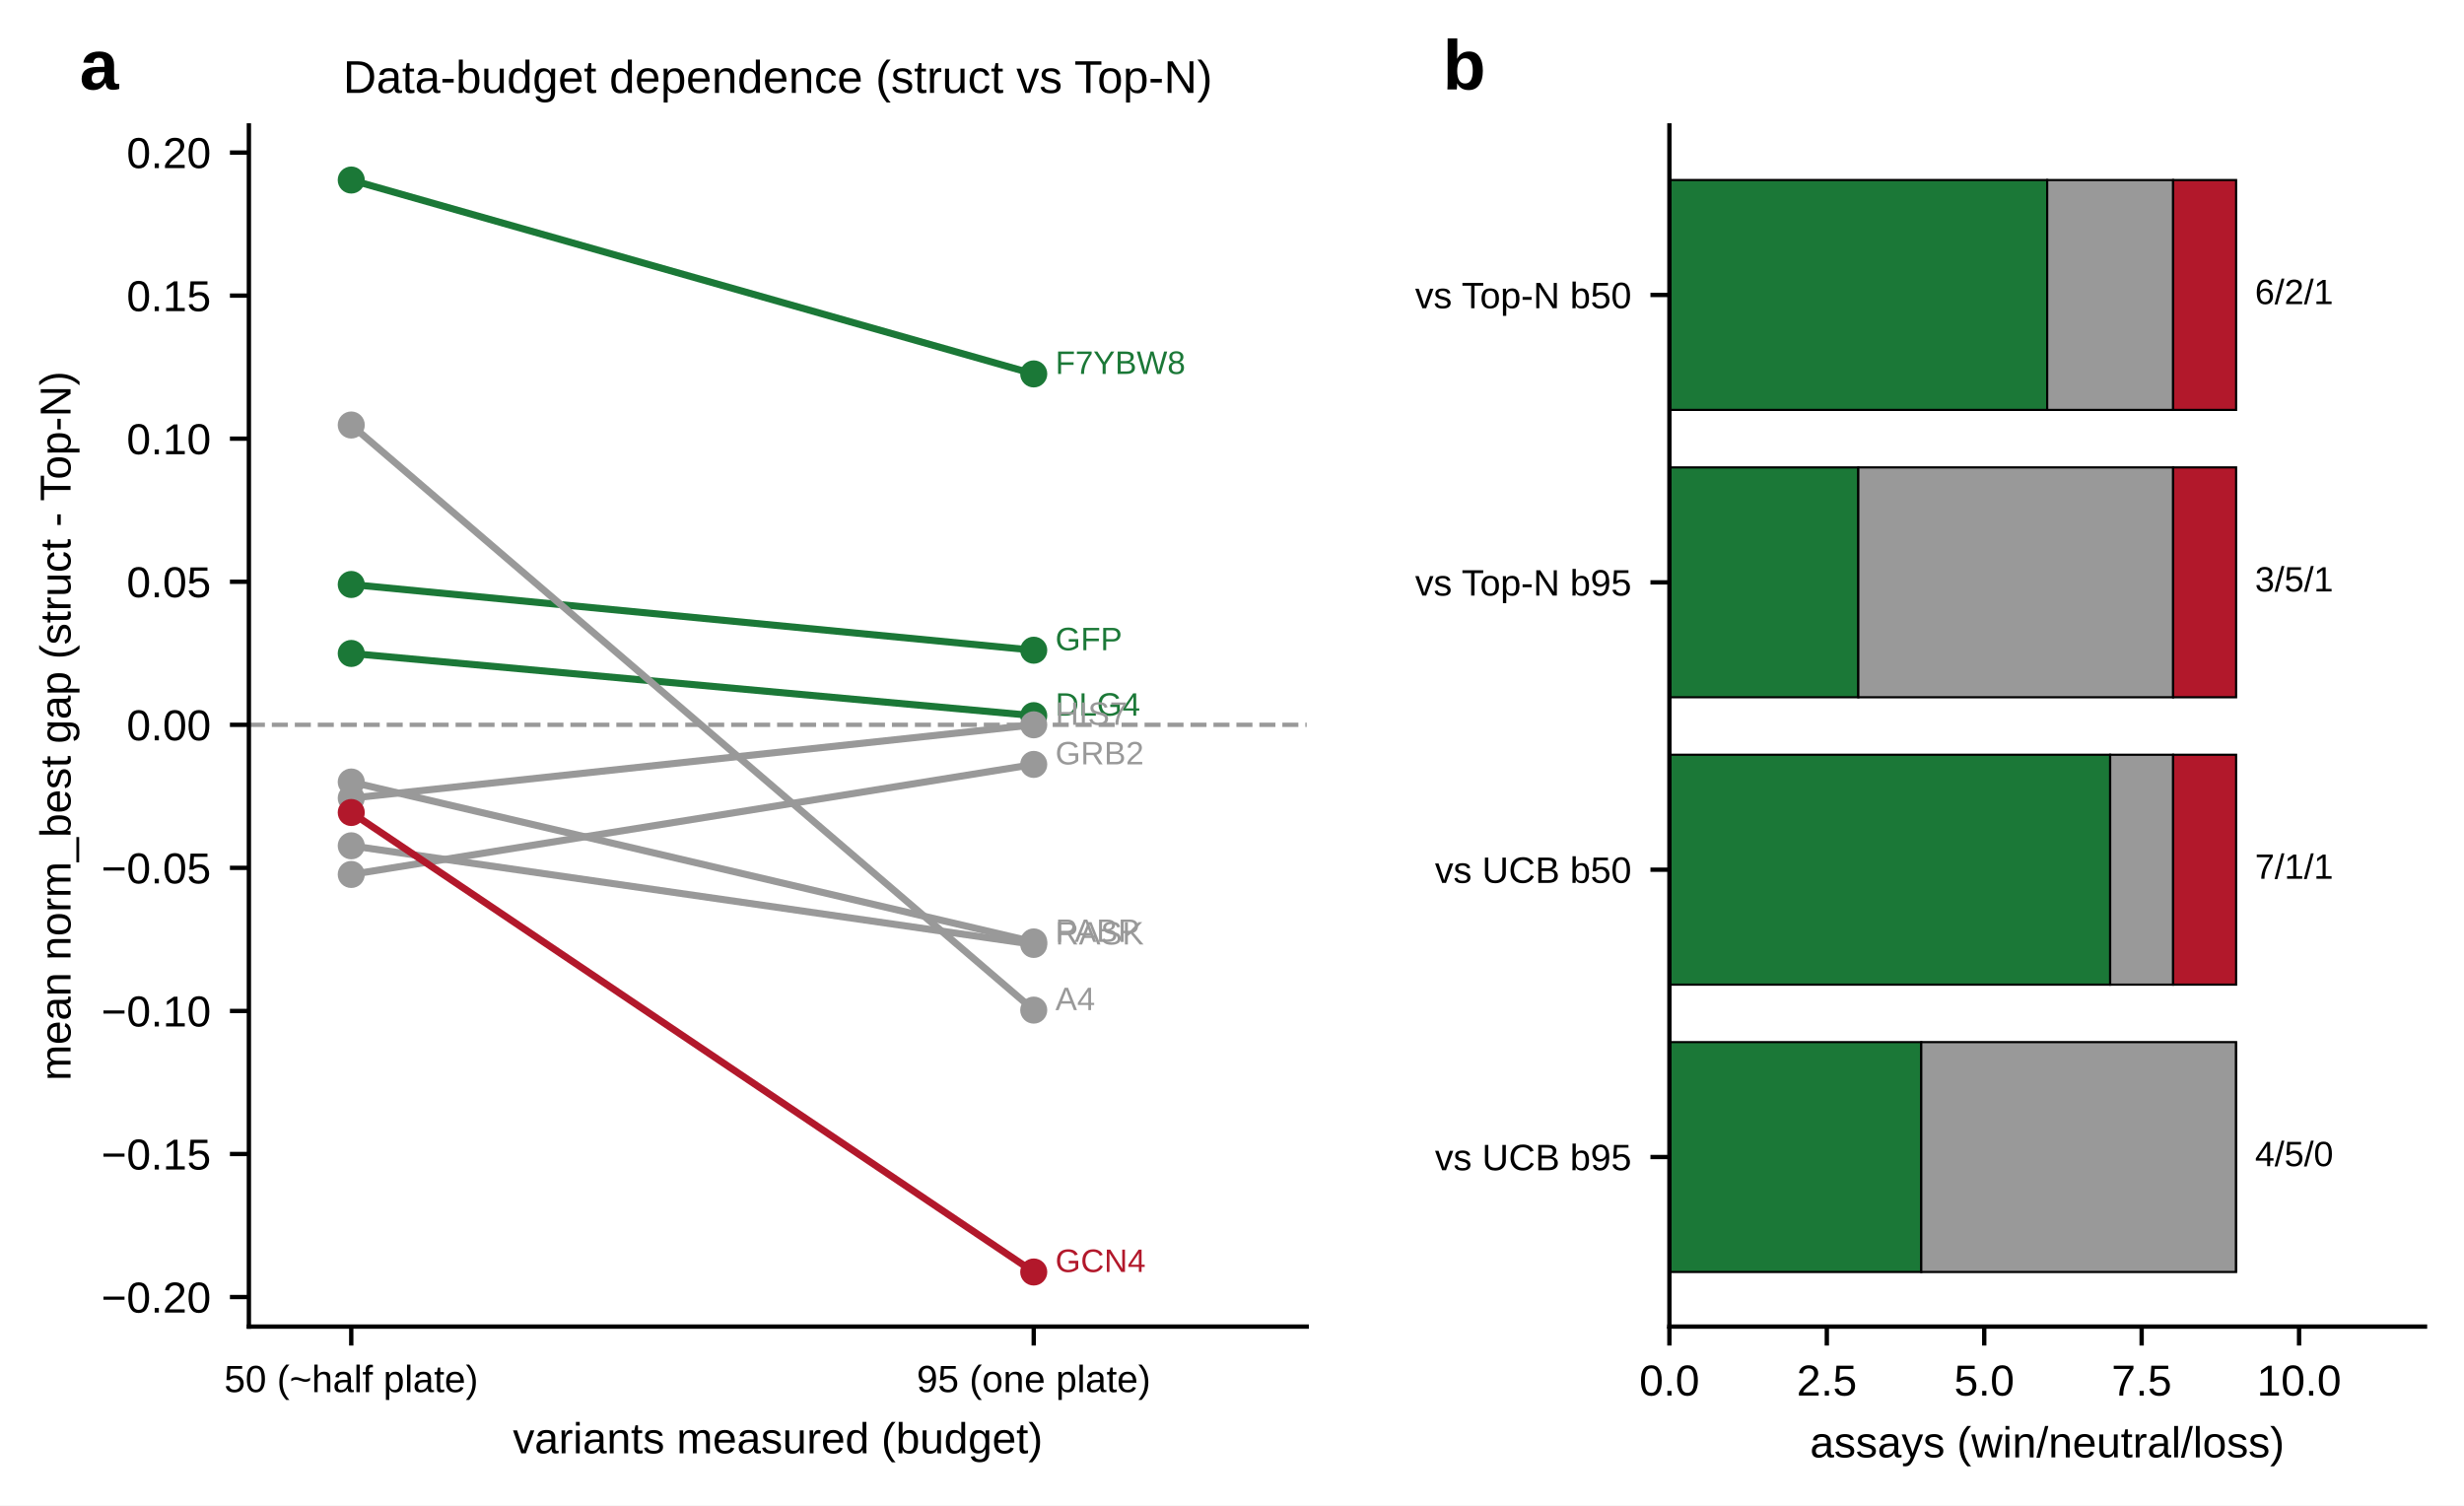
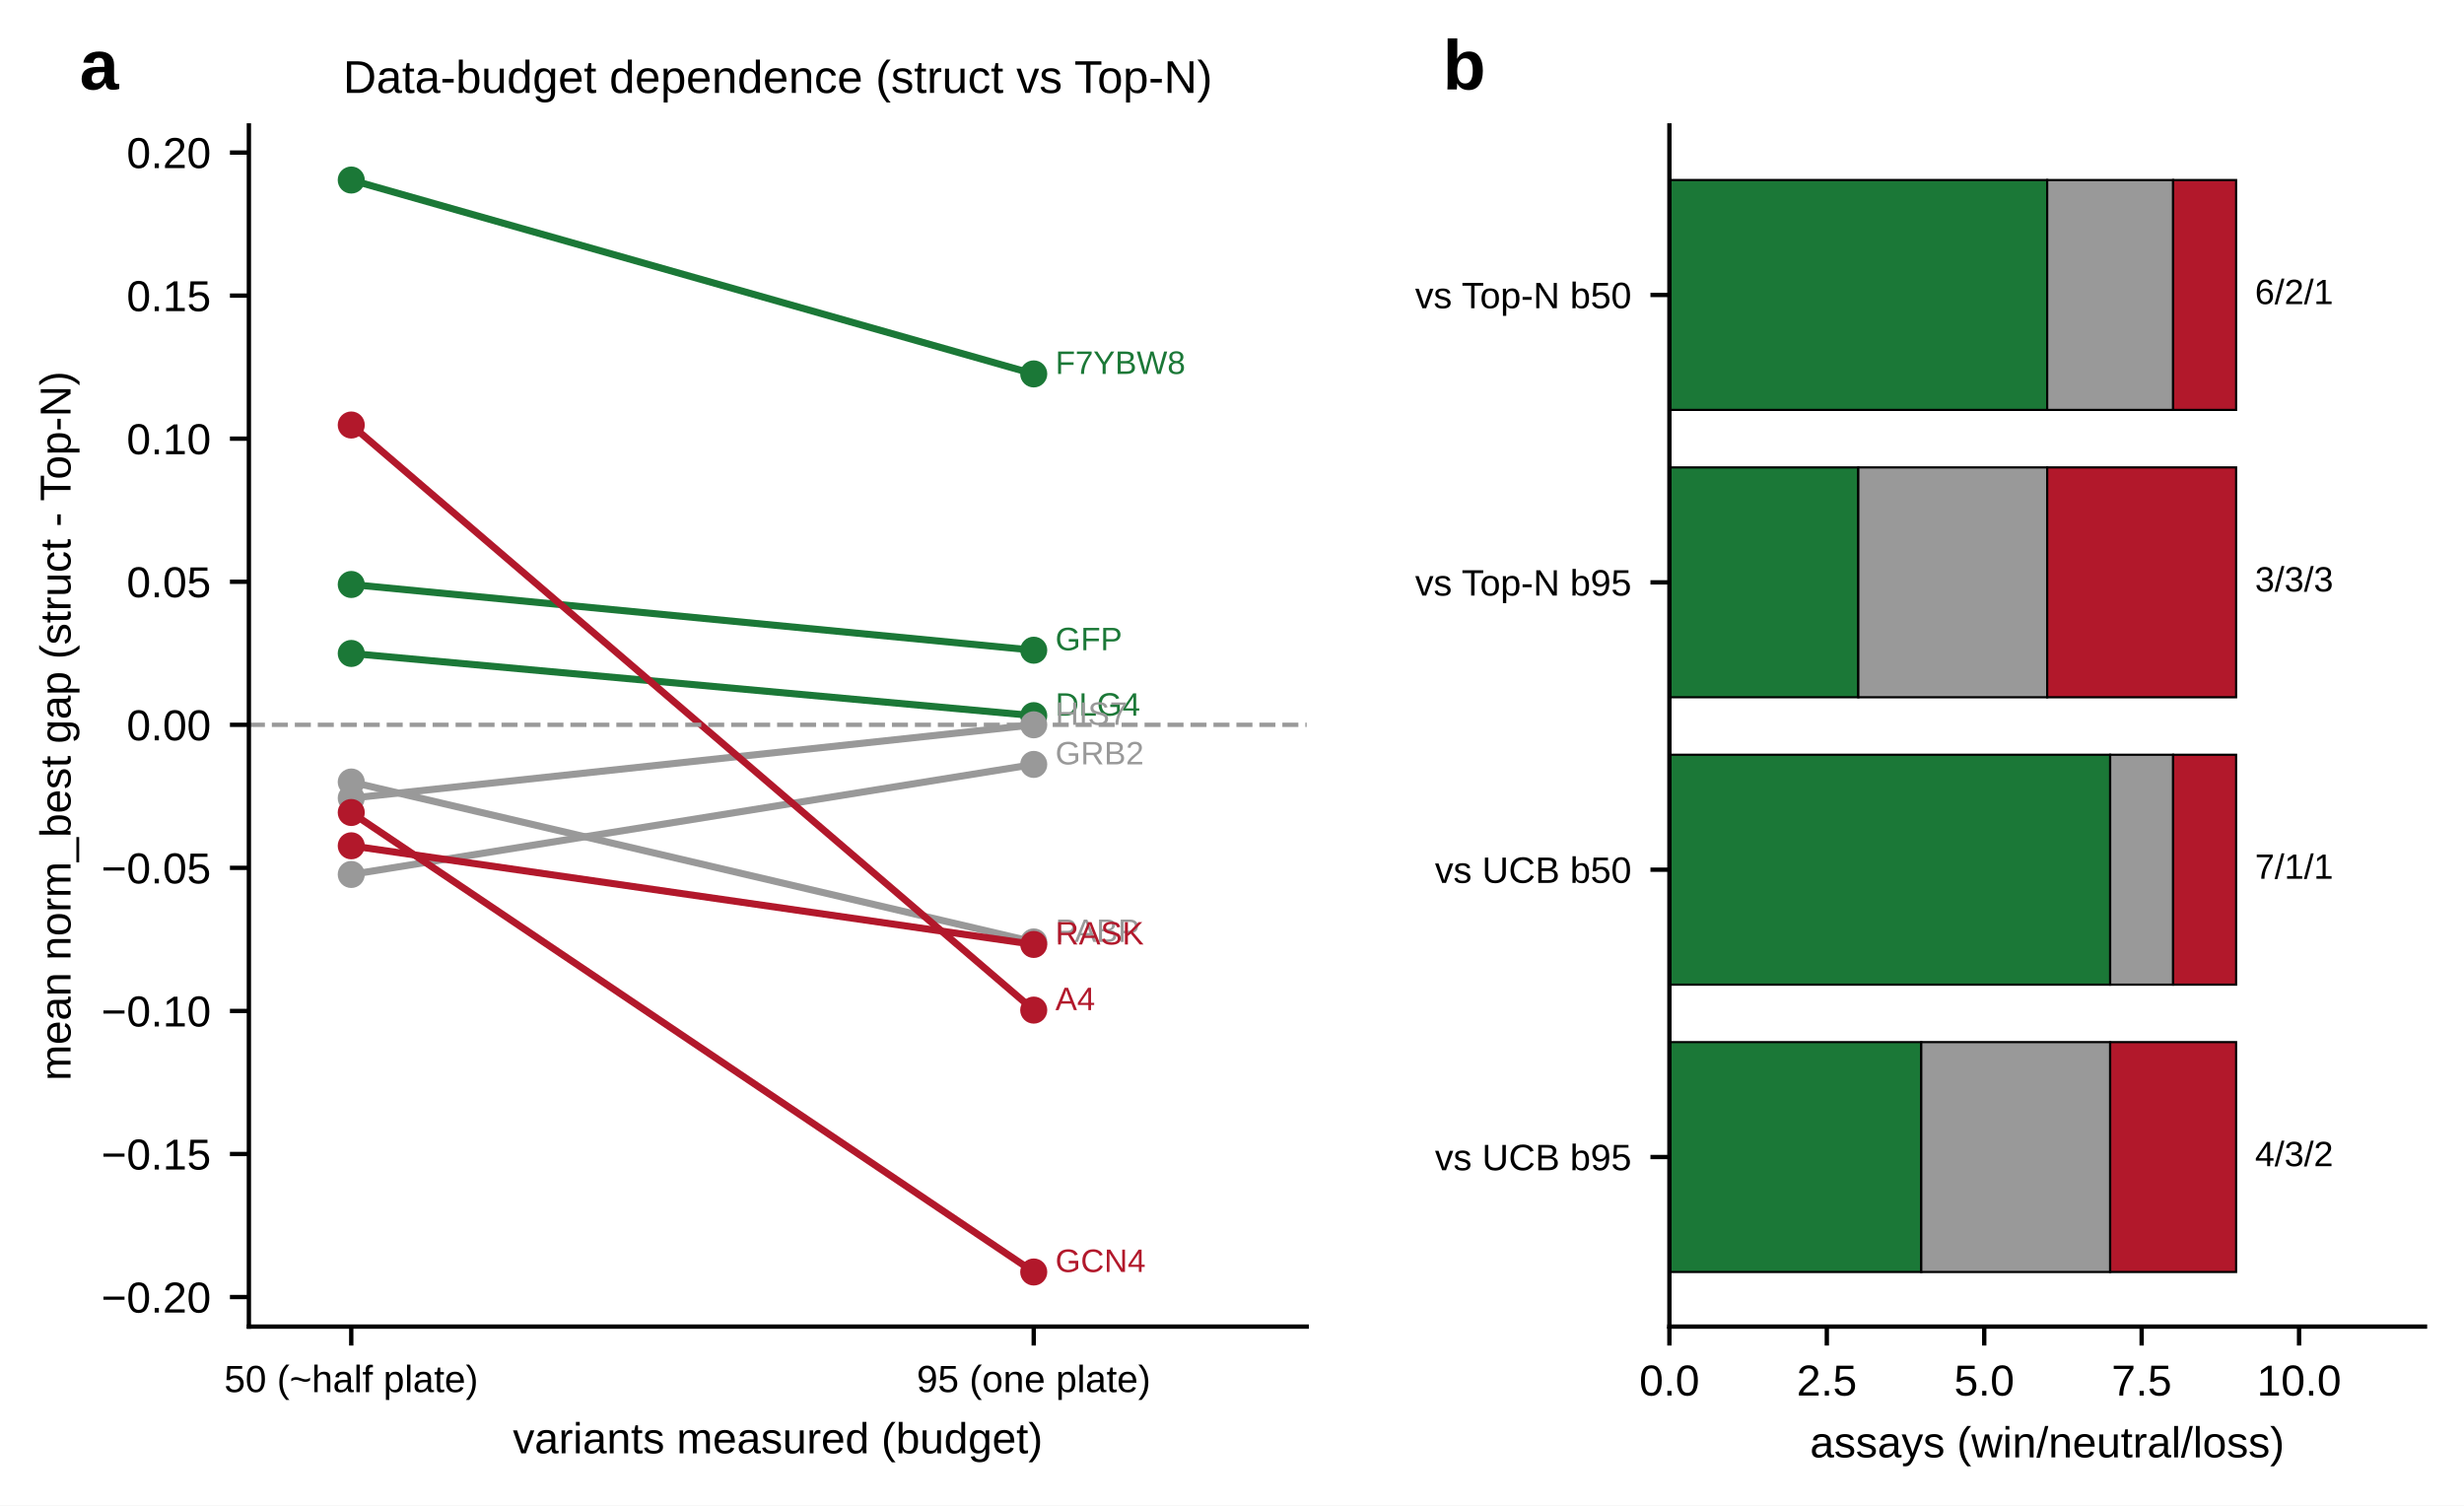
<svg xmlns="http://www.w3.org/2000/svg" xmlns:xlink="http://www.w3.org/1999/xlink" width="454.909pt" height="277.942pt" viewBox="0 0 454.909 277.942" version="1.1">
  <defs>
    <style type="text/css">*{stroke-linejoin: round; stroke-linecap: butt}</style>
  </defs>
  <g id="figure_1">
    <g id="patch_1">
      <path d="M 0 277.942  L 454.909 277.942  L 454.909 0  L 0 0  z " style="fill: #ffffff" />
    </g>
    <g id="axes_1">
      <g id="patch_2">
        <path d="M 45.949 244.918  L 241.249 244.918  L 241.249 23.158  L 45.949 23.158  z " style="fill: #ffffff" />
      </g>
      <g id="matplotlib.axis_1">
        <g id="xtick_1">
          <g id="line2d_1">
            <defs>
-               <path id="m413bbd3657" d="M 0 0  L 0 3.5  " style="stroke: #000000; stroke-width: 0.8" />
+               <path id="m1235bade0e" d="M 0 0  L 0 3.5  " style="stroke: #000000; stroke-width: 0.8" />
            </defs>
            <g>
-               <use xlink:href="#m413bbd3657" x="64.849" y="244.918" style="stroke: #000000; stroke-width: 0.8" />
+               <use xlink:href="#m1235bade0e" x="64.849" y="244.918" style="stroke: #000000; stroke-width: 0.8" />
            </g>
          </g>
          <g id="text_1">
            <text style="font-size: 7px; font-family: 'Arial', 'DejaVu Sans', 'Bitstream Vera Sans', 'Computer Modern Sans Serif', 'Lucida Grande', 'Verdana', 'Geneva', 'Lucid', 'Helvetica', 'Avant Garde', sans-serif; text-anchor: middle" x="64.849" y="257.014" transform="rotate(-0 64.84875 257.0137)">50 (~half plate)</text>
          </g>
        </g>
        <g id="xtick_2">
          <g id="line2d_2">
            <g>
-               <use xlink:href="#m413bbd3657" x="190.849" y="244.918" style="stroke: #000000; stroke-width: 0.8" />
+               <use xlink:href="#m1235bade0e" x="190.849" y="244.918" style="stroke: #000000; stroke-width: 0.8" />
            </g>
          </g>
          <g id="text_2">
            <text style="font-size: 7px; font-family: 'Arial', 'DejaVu Sans', 'Bitstream Vera Sans', 'Computer Modern Sans Serif', 'Lucida Grande', 'Verdana', 'Geneva', 'Lucid', 'Helvetica', 'Avant Garde', sans-serif; text-anchor: middle" x="190.849" y="257.014" transform="rotate(-0 190.8487 257.0137)">95 (one plate)</text>
          </g>
        </g>
        <g id="text_3">
          <text style="font-size: 8px; font-family: 'Arial', 'DejaVu Sans', 'Bitstream Vera Sans', 'Computer Modern Sans Serif', 'Lucida Grande', 'Verdana', 'Geneva', 'Lucid', 'Helvetica', 'Avant Garde', sans-serif; text-anchor: middle" x="143.599" y="268.311" transform="rotate(-0 143.5987 268.3108)">variants measured (budget)</text>
        </g>
      </g>
      <g id="matplotlib.axis_2">
        <g id="ytick_1">
          <g id="line2d_3">
            <defs>
-               <path id="m199ac90672" d="M 0 0  L -3.5 0  " style="stroke: #000000; stroke-width: 0.8" />
+               <path id="m260ab136e4" d="M 0 0  L -3.5 0  " style="stroke: #000000; stroke-width: 0.8" />
            </defs>
            <g>
-               <use xlink:href="#m199ac90672" x="45.949" y="239.47" style="stroke: #000000; stroke-width: 0.8" />
+               <use xlink:href="#m260ab136e4" x="45.949" y="239.47" style="stroke: #000000; stroke-width: 0.8" />
            </g>
          </g>
          <g id="text_4">
            <text style="font-size: 8px; font-family: 'Arial', 'DejaVu Sans', 'Bitstream Vera Sans', 'Computer Modern Sans Serif', 'Lucida Grande', 'Verdana', 'Geneva', 'Lucid', 'Helvetica', 'Avant Garde', sans-serif; text-anchor: end" x="38.949" y="242.333" transform="rotate(-0 38.94875 242.3333)">−0.20</text>
          </g>
        </g>
        <g id="ytick_2">
          <g id="line2d_4">
            <g>
-               <use xlink:href="#m199ac90672" x="45.949" y="213.057" style="stroke: #000000; stroke-width: 0.8" />
+               <use xlink:href="#m260ab136e4" x="45.949" y="213.057" style="stroke: #000000; stroke-width: 0.8" />
            </g>
          </g>
          <g id="text_5">
            <text style="font-size: 8px; font-family: 'Arial', 'DejaVu Sans', 'Bitstream Vera Sans', 'Computer Modern Sans Serif', 'Lucida Grande', 'Verdana', 'Geneva', 'Lucid', 'Helvetica', 'Avant Garde', sans-serif; text-anchor: end" x="38.949" y="215.92" transform="rotate(-0 38.94875 215.92)">−0.15</text>
          </g>
        </g>
        <g id="ytick_3">
          <g id="line2d_5">
            <g>
-               <use xlink:href="#m199ac90672" x="45.949" y="186.644" style="stroke: #000000; stroke-width: 0.8" />
+               <use xlink:href="#m260ab136e4" x="45.949" y="186.644" style="stroke: #000000; stroke-width: 0.8" />
            </g>
          </g>
          <g id="text_6">
            <text style="font-size: 8px; font-family: 'Arial', 'DejaVu Sans', 'Bitstream Vera Sans', 'Computer Modern Sans Serif', 'Lucida Grande', 'Verdana', 'Geneva', 'Lucid', 'Helvetica', 'Avant Garde', sans-serif; text-anchor: end" x="38.949" y="189.507" transform="rotate(-0 38.94875 189.5067)">−0.10</text>
          </g>
        </g>
        <g id="ytick_4">
          <g id="line2d_6">
            <g>
-               <use xlink:href="#m199ac90672" x="45.949" y="160.23" style="stroke: #000000; stroke-width: 0.8" />
+               <use xlink:href="#m260ab136e4" x="45.949" y="160.23" style="stroke: #000000; stroke-width: 0.8" />
            </g>
          </g>
          <g id="text_7">
            <text style="font-size: 8px; font-family: 'Arial', 'DejaVu Sans', 'Bitstream Vera Sans', 'Computer Modern Sans Serif', 'Lucida Grande', 'Verdana', 'Geneva', 'Lucid', 'Helvetica', 'Avant Garde', sans-serif; text-anchor: end" x="38.949" y="163.093" transform="rotate(-0 38.94875 163.0934)">−0.05</text>
          </g>
        </g>
        <g id="ytick_5">
          <g id="line2d_7">
            <g>
-               <use xlink:href="#m199ac90672" x="45.949" y="133.817" style="stroke: #000000; stroke-width: 0.8" />
+               <use xlink:href="#m260ab136e4" x="45.949" y="133.817" style="stroke: #000000; stroke-width: 0.8" />
            </g>
          </g>
          <g id="text_8">
            <text style="font-size: 8px; font-family: 'Arial', 'DejaVu Sans', 'Bitstream Vera Sans', 'Computer Modern Sans Serif', 'Lucida Grande', 'Verdana', 'Geneva', 'Lucid', 'Helvetica', 'Avant Garde', sans-serif; text-anchor: end" x="38.949" y="136.68" transform="rotate(-0 38.94875 136.6802)">0.00</text>
          </g>
        </g>
        <g id="ytick_6">
          <g id="line2d_8">
            <g>
-               <use xlink:href="#m199ac90672" x="45.949" y="107.404" style="stroke: #000000; stroke-width: 0.8" />
+               <use xlink:href="#m260ab136e4" x="45.949" y="107.404" style="stroke: #000000; stroke-width: 0.8" />
            </g>
          </g>
          <g id="text_9">
            <text style="font-size: 8px; font-family: 'Arial', 'DejaVu Sans', 'Bitstream Vera Sans', 'Computer Modern Sans Serif', 'Lucida Grande', 'Verdana', 'Geneva', 'Lucid', 'Helvetica', 'Avant Garde', sans-serif; text-anchor: end" x="38.949" y="110.267" transform="rotate(-0 38.94875 110.2669)">0.05</text>
          </g>
        </g>
        <g id="ytick_7">
          <g id="line2d_9">
            <g>
-               <use xlink:href="#m199ac90672" x="45.949" y="80.991" style="stroke: #000000; stroke-width: 0.8" />
+               <use xlink:href="#m260ab136e4" x="45.949" y="80.991" style="stroke: #000000; stroke-width: 0.8" />
            </g>
          </g>
          <g id="text_10">
            <text style="font-size: 8px; font-family: 'Arial', 'DejaVu Sans', 'Bitstream Vera Sans', 'Computer Modern Sans Serif', 'Lucida Grande', 'Verdana', 'Geneva', 'Lucid', 'Helvetica', 'Avant Garde', sans-serif; text-anchor: end" x="38.949" y="83.854" transform="rotate(-0 38.94875 83.85364)">0.10</text>
          </g>
        </g>
        <g id="ytick_8">
          <g id="line2d_10">
            <g>
-               <use xlink:href="#m199ac90672" x="45.949" y="54.577" style="stroke: #000000; stroke-width: 0.8" />
+               <use xlink:href="#m260ab136e4" x="45.949" y="54.577" style="stroke: #000000; stroke-width: 0.8" />
            </g>
          </g>
          <g id="text_11">
            <text style="font-size: 8px; font-family: 'Arial', 'DejaVu Sans', 'Bitstream Vera Sans', 'Computer Modern Sans Serif', 'Lucida Grande', 'Verdana', 'Geneva', 'Lucid', 'Helvetica', 'Avant Garde', sans-serif; text-anchor: end" x="38.949" y="57.44" transform="rotate(-0 38.94875 57.44037)">0.15</text>
          </g>
        </g>
        <g id="ytick_9">
          <g id="line2d_11">
            <g>
-               <use xlink:href="#m199ac90672" x="45.949" y="28.164" style="stroke: #000000; stroke-width: 0.8" />
+               <use xlink:href="#m260ab136e4" x="45.949" y="28.164" style="stroke: #000000; stroke-width: 0.8" />
            </g>
          </g>
          <g id="text_12">
            <text style="font-size: 8px; font-family: 'Arial', 'DejaVu Sans', 'Bitstream Vera Sans', 'Computer Modern Sans Serif', 'Lucida Grande', 'Verdana', 'Geneva', 'Lucid', 'Helvetica', 'Avant Garde', sans-serif; text-anchor: end" x="38.949" y="31.027" transform="rotate(-0 38.94875 31.0271)">0.20</text>
          </g>
        </g>
        <g id="text_13">
          <text style="font-size: 8px; font-family: 'Arial', 'DejaVu Sans', 'Bitstream Vera Sans', 'Computer Modern Sans Serif', 'Lucida Grande', 'Verdana', 'Geneva', 'Lucid', 'Helvetica', 'Avant Garde', sans-serif; text-anchor: middle" x="13.024" y="134.038" transform="rotate(-90 13.02375 134.038)">mean norm_best gap (struct - Top-N)</text>
        </g>
      </g>
      <g id="line2d_12">
-         <path d="M 64.849 33.238  L 190.849 69.033  " clip-path="url(#pa1ef210ecc)" style="fill: none; stroke: #1b7837; stroke-width: 1.3; stroke-linecap: square" />
+         <path d="M 64.849 33.238  L 190.849 69.033  " clip-path="url(#pe64a69189f)" style="fill: none; stroke: #1b7837; stroke-width: 1.3; stroke-linecap: square" />
        <defs>
-           <path id="m9ae7b9f729" d="M 0 2  C 0.53 2 1.039 1.789 1.414 1.414  C 1.789 1.039 2 0.53 2 0  C 2 -0.53 1.789 -1.039 1.414 -1.414  C 1.039 -1.789 0.53 -2 0 -2  C -0.53 -2 -1.039 -1.789 -1.414 -1.414  C -1.789 -1.039 -2 -0.53 -2 0  C -2 0.53 -1.789 1.039 -1.414 1.414  C -1.039 1.789 -0.53 2 0 2  z " style="stroke: #1b7837" />
+           <path id="maf25024aba" d="M 0 2  C 0.53 2 1.039 1.789 1.414 1.414  C 1.789 1.039 2 0.53 2 0  C 2 -0.53 1.789 -1.039 1.414 -1.414  C 1.039 -1.789 0.53 -2 0 -2  C -0.53 -2 -1.039 -1.789 -1.414 -1.414  C -1.789 -1.039 -2 -0.53 -2 0  C -2 0.53 -1.789 1.039 -1.414 1.414  C -1.039 1.789 -0.53 2 0 2  z " style="stroke: #1b7837" />
        </defs>
-         <g clip-path="url(#pa1ef210ecc)">
-           <use xlink:href="#m9ae7b9f729" x="64.849" y="33.238" style="fill: #1b7837; stroke: #1b7837" />
-           <use xlink:href="#m9ae7b9f729" x="190.849" y="69.033" style="fill: #1b7837; stroke: #1b7837" />
+         <g clip-path="url(#pe64a69189f)">
+           <use xlink:href="#maf25024aba" x="64.849" y="33.238" style="fill: #1b7837; stroke: #1b7837" />
+           <use xlink:href="#maf25024aba" x="190.849" y="69.033" style="fill: #1b7837; stroke: #1b7837" />
        </g>
      </g>
      <g id="line2d_13">
-         <path d="M 64.849 107.908  L 190.849 120.043  " clip-path="url(#pa1ef210ecc)" style="fill: none; stroke: #1b7837; stroke-width: 1.3; stroke-linecap: square" />
-         <g clip-path="url(#pa1ef210ecc)">
-           <use xlink:href="#m9ae7b9f729" x="64.849" y="107.908" style="fill: #1b7837; stroke: #1b7837" />
-           <use xlink:href="#m9ae7b9f729" x="190.849" y="120.043" style="fill: #1b7837; stroke: #1b7837" />
+         <path d="M 64.849 107.908  L 190.849 120.043  " clip-path="url(#pe64a69189f)" style="fill: none; stroke: #1b7837; stroke-width: 1.3; stroke-linecap: square" />
+         <g clip-path="url(#pe64a69189f)">
+           <use xlink:href="#maf25024aba" x="64.849" y="107.908" style="fill: #1b7837; stroke: #1b7837" />
+           <use xlink:href="#maf25024aba" x="190.849" y="120.043" style="fill: #1b7837; stroke: #1b7837" />
        </g>
      </g>
      <g id="line2d_14">
-         <path d="M 64.849 120.642  L 190.849 132.123  " clip-path="url(#pa1ef210ecc)" style="fill: none; stroke: #1b7837; stroke-width: 1.3; stroke-linecap: square" />
-         <g clip-path="url(#pa1ef210ecc)">
-           <use xlink:href="#m9ae7b9f729" x="64.849" y="120.642" style="fill: #1b7837; stroke: #1b7837" />
-           <use xlink:href="#m9ae7b9f729" x="190.849" y="132.123" style="fill: #1b7837; stroke: #1b7837" />
+         <path d="M 64.849 120.642  L 190.849 132.123  " clip-path="url(#pe64a69189f)" style="fill: none; stroke: #1b7837; stroke-width: 1.3; stroke-linecap: square" />
+         <g clip-path="url(#pe64a69189f)">
+           <use xlink:href="#maf25024aba" x="64.849" y="120.642" style="fill: #1b7837; stroke: #1b7837" />
+           <use xlink:href="#maf25024aba" x="190.849" y="132.123" style="fill: #1b7837; stroke: #1b7837" />
        </g>
      </g>
      <g id="line2d_15">
-         <path d="M 64.849 147.351  L 190.849 133.817  " clip-path="url(#pa1ef210ecc)" style="fill: none; stroke: #999999; stroke-width: 1.3; stroke-linecap: square" />
+         <path d="M 64.849 147.351  L 190.849 133.817  " clip-path="url(#pe64a69189f)" style="fill: none; stroke: #999999; stroke-width: 1.3; stroke-linecap: square" />
        <defs>
-           <path id="m15d3a144b3" d="M 0 2  C 0.53 2 1.039 1.789 1.414 1.414  C 1.789 1.039 2 0.53 2 0  C 2 -0.53 1.789 -1.039 1.414 -1.414  C 1.039 -1.789 0.53 -2 0 -2  C -0.53 -2 -1.039 -1.789 -1.414 -1.414  C -1.789 -1.039 -2 -0.53 -2 0  C -2 0.53 -1.789 1.039 -1.414 1.414  C -1.039 1.789 -0.53 2 0 2  z " style="stroke: #999999" />
+           <path id="m66e9cd36f5" d="M 0 2  C 0.53 2 1.039 1.789 1.414 1.414  C 1.789 1.039 2 0.53 2 0  C 2 -0.53 1.789 -1.039 1.414 -1.414  C 1.039 -1.789 0.53 -2 0 -2  C -0.53 -2 -1.039 -1.789 -1.414 -1.414  C -1.789 -1.039 -2 -0.53 -2 0  C -2 0.53 -1.789 1.039 -1.414 1.414  C -1.039 1.789 -0.53 2 0 2  z " style="stroke: #999999" />
        </defs>
-         <g clip-path="url(#pa1ef210ecc)">
-           <use xlink:href="#m15d3a144b3" x="64.849" y="147.351" style="fill: #999999; stroke: #999999" />
-           <use xlink:href="#m15d3a144b3" x="190.849" y="133.817" style="fill: #999999; stroke: #999999" />
+         <g clip-path="url(#pe64a69189f)">
+           <use xlink:href="#m66e9cd36f5" x="64.849" y="147.351" style="fill: #999999; stroke: #999999" />
+           <use xlink:href="#m66e9cd36f5" x="190.849" y="133.817" style="fill: #999999; stroke: #999999" />
        </g>
      </g>
      <g id="line2d_16">
-         <path d="M 64.849 161.444  L 190.849 141.127  " clip-path="url(#pa1ef210ecc)" style="fill: none; stroke: #999999; stroke-width: 1.3; stroke-linecap: square" />
-         <g clip-path="url(#pa1ef210ecc)">
-           <use xlink:href="#m15d3a144b3" x="64.849" y="161.444" style="fill: #999999; stroke: #999999" />
-           <use xlink:href="#m15d3a144b3" x="190.849" y="141.127" style="fill: #999999; stroke: #999999" />
+         <path d="M 64.849 161.444  L 190.849 141.127  " clip-path="url(#pe64a69189f)" style="fill: none; stroke: #999999; stroke-width: 1.3; stroke-linecap: square" />
+         <g clip-path="url(#pe64a69189f)">
+           <use xlink:href="#m66e9cd36f5" x="64.849" y="161.444" style="fill: #999999; stroke: #999999" />
+           <use xlink:href="#m66e9cd36f5" x="190.849" y="141.127" style="fill: #999999; stroke: #999999" />
        </g>
      </g>
      <g id="line2d_17">
-         <path d="M 64.849 144.376  L 190.849 173.9  " clip-path="url(#pa1ef210ecc)" style="fill: none; stroke: #999999; stroke-width: 1.3; stroke-linecap: square" />
-         <g clip-path="url(#pa1ef210ecc)">
-           <use xlink:href="#m15d3a144b3" x="64.849" y="144.376" style="fill: #999999; stroke: #999999" />
-           <use xlink:href="#m15d3a144b3" x="190.849" y="173.9" style="fill: #999999; stroke: #999999" />
+         <path d="M 64.849 144.376  L 190.849 173.9  " clip-path="url(#pe64a69189f)" style="fill: none; stroke: #999999; stroke-width: 1.3; stroke-linecap: square" />
+         <g clip-path="url(#pe64a69189f)">
+           <use xlink:href="#m66e9cd36f5" x="64.849" y="144.376" style="fill: #999999; stroke: #999999" />
+           <use xlink:href="#m66e9cd36f5" x="190.849" y="173.9" style="fill: #999999; stroke: #999999" />
        </g>
      </g>
      <g id="line2d_18">
-         <path d="M 64.849 156.153  L 190.849 174.365  " clip-path="url(#pa1ef210ecc)" style="fill: none; stroke: #999999; stroke-width: 1.3; stroke-linecap: square" />
-         <g clip-path="url(#pa1ef210ecc)">
-           <use xlink:href="#m15d3a144b3" x="64.849" y="156.153" style="fill: #999999; stroke: #999999" />
-           <use xlink:href="#m15d3a144b3" x="190.849" y="174.365" style="fill: #999999; stroke: #999999" />
+         <path d="M 64.849 156.153  L 190.849 174.365  " clip-path="url(#pe64a69189f)" style="fill: none; stroke: #b2182b; stroke-width: 1.3; stroke-linecap: square" />
+         <defs>
+           <path id="ma5e78bc178" d="M 0 2  C 0.53 2 1.039 1.789 1.414 1.414  C 1.789 1.039 2 0.53 2 0  C 2 -0.53 1.789 -1.039 1.414 -1.414  C 1.039 -1.789 0.53 -2 0 -2  C -0.53 -2 -1.039 -1.789 -1.414 -1.414  C -1.789 -1.039 -2 -0.53 -2 0  C -2 0.53 -1.789 1.039 -1.414 1.414  C -1.039 1.789 -0.53 2 0 2  z " style="stroke: #b2182b" />
+         </defs>
+         <g clip-path="url(#pe64a69189f)">
+           <use xlink:href="#ma5e78bc178" x="64.849" y="156.153" style="fill: #b2182b; stroke: #b2182b" />
+           <use xlink:href="#ma5e78bc178" x="190.849" y="174.365" style="fill: #b2182b; stroke: #b2182b" />
        </g>
      </g>
      <g id="line2d_19">
-         <path d="M 64.849 78.467  L 190.849 186.488  " clip-path="url(#pa1ef210ecc)" style="fill: none; stroke: #999999; stroke-width: 1.3; stroke-linecap: square" />
-         <g clip-path="url(#pa1ef210ecc)">
-           <use xlink:href="#m15d3a144b3" x="64.849" y="78.467" style="fill: #999999; stroke: #999999" />
-           <use xlink:href="#m15d3a144b3" x="190.849" y="186.488" style="fill: #999999; stroke: #999999" />
+         <path d="M 64.849 78.467  L 190.849 186.488  " clip-path="url(#pe64a69189f)" style="fill: none; stroke: #b2182b; stroke-width: 1.3; stroke-linecap: square" />
+         <g clip-path="url(#pe64a69189f)">
+           <use xlink:href="#ma5e78bc178" x="64.849" y="78.467" style="fill: #b2182b; stroke: #b2182b" />
+           <use xlink:href="#ma5e78bc178" x="190.849" y="186.488" style="fill: #b2182b; stroke: #b2182b" />
        </g>
      </g>
      <g id="line2d_20">
-         <path d="M 64.849 150.005  L 190.849 234.838  " clip-path="url(#pa1ef210ecc)" style="fill: none; stroke: #b2182b; stroke-width: 1.3; stroke-linecap: square" />
-         <defs>
-           <path id="ma729ef029d" d="M 0 2  C 0.53 2 1.039 1.789 1.414 1.414  C 1.789 1.039 2 0.53 2 0  C 2 -0.53 1.789 -1.039 1.414 -1.414  C 1.039 -1.789 0.53 -2 0 -2  C -0.53 -2 -1.039 -1.789 -1.414 -1.414  C -1.789 -1.039 -2 -0.53 -2 0  C -2 0.53 -1.789 1.039 -1.414 1.414  C -1.039 1.789 -0.53 2 0 2  z " style="stroke: #b2182b" />
-         </defs>
-         <g clip-path="url(#pa1ef210ecc)">
-           <use xlink:href="#ma729ef029d" x="64.849" y="150.005" style="fill: #b2182b; stroke: #b2182b" />
-           <use xlink:href="#ma729ef029d" x="190.849" y="234.838" style="fill: #b2182b; stroke: #b2182b" />
+         <path d="M 64.849 150.005  L 190.849 234.838  " clip-path="url(#pe64a69189f)" style="fill: none; stroke: #b2182b; stroke-width: 1.3; stroke-linecap: square" />
+         <g clip-path="url(#pe64a69189f)">
+           <use xlink:href="#ma5e78bc178" x="64.849" y="150.005" style="fill: #b2182b; stroke: #b2182b" />
+           <use xlink:href="#ma5e78bc178" x="190.849" y="234.838" style="fill: #b2182b; stroke: #b2182b" />
        </g>
      </g>
      <g id="line2d_21">
-         <path d="M 45.949 133.817  L 241.249 133.817  " clip-path="url(#pa1ef210ecc)" style="fill: none; stroke-dasharray: 2.96,1.28; stroke-dashoffset: 0; stroke: #999999; stroke-width: 0.8" />
+         <path d="M 45.949 133.817  L 241.249 133.817  " clip-path="url(#pe64a69189f)" style="fill: none; stroke-dasharray: 2.96,1.28; stroke-dashoffset: 0; stroke: #999999; stroke-width: 0.8" />
      </g>
      <g id="patch_3">
        <path d="M 45.949 244.918  L 45.949 23.158  " style="fill: none; stroke: #000000; stroke-width: 0.8; stroke-linejoin: miter; stroke-linecap: square" />
      </g>
      <g id="patch_4">
        <path d="M 45.949 244.918  L 241.249 244.918  " style="fill: none; stroke: #000000; stroke-width: 0.8; stroke-linejoin: miter; stroke-linecap: square" />
      </g>
      <g id="text_14">
        <text style="font-size: 6px; font-family: 'Arial', 'DejaVu Sans', 'Bitstream Vera Sans', 'Computer Modern Sans Serif', 'Lucida Grande', 'Verdana', 'Geneva', 'Lucid', 'Helvetica', 'Avant Garde', sans-serif; text-anchor: start; fill: #1b7837" x="194.849" y="69.033" transform="rotate(-0 194.8487 69.03279)">F7YBW8</text>
      </g>
      <g id="text_15">
        <text style="font-size: 6px; font-family: 'Arial', 'DejaVu Sans', 'Bitstream Vera Sans', 'Computer Modern Sans Serif', 'Lucida Grande', 'Verdana', 'Geneva', 'Lucid', 'Helvetica', 'Avant Garde', sans-serif; text-anchor: start; fill: #1b7837" x="194.849" y="120.043" transform="rotate(-0 194.8487 120.0428)">GFP</text>
      </g>
      <g id="text_16">
        <text style="font-size: 6px; font-family: 'Arial', 'DejaVu Sans', 'Bitstream Vera Sans', 'Computer Modern Sans Serif', 'Lucida Grande', 'Verdana', 'Geneva', 'Lucid', 'Helvetica', 'Avant Garde', sans-serif; text-anchor: start; fill: #1b7837" x="194.849" y="132.123" transform="rotate(-0 194.8487 132.1233)">DLG4</text>
      </g>
      <g id="text_17">
        <text style="font-size: 6px; font-family: 'Arial', 'DejaVu Sans', 'Bitstream Vera Sans', 'Computer Modern Sans Serif', 'Lucida Grande', 'Verdana', 'Geneva', 'Lucid', 'Helvetica', 'Avant Garde', sans-serif; text-anchor: start; fill: #999999" x="194.849" y="133.817" transform="rotate(-0 194.8487 133.817)">HIS7</text>
      </g>
      <g id="text_18">
        <text style="font-size: 6px; font-family: 'Arial', 'DejaVu Sans', 'Bitstream Vera Sans', 'Computer Modern Sans Serif', 'Lucida Grande', 'Verdana', 'Geneva', 'Lucid', 'Helvetica', 'Avant Garde', sans-serif; text-anchor: start; fill: #999999" x="194.849" y="141.127" transform="rotate(-0 194.8487 141.1266)">GRB2</text>
      </g>
      <g id="text_19">
        <text style="font-size: 6px; font-family: 'Arial', 'DejaVu Sans', 'Bitstream Vera Sans', 'Computer Modern Sans Serif', 'Lucida Grande', 'Verdana', 'Geneva', 'Lucid', 'Helvetica', 'Avant Garde', sans-serif; text-anchor: start; fill: #999999" x="194.849" y="173.9" transform="rotate(-0 194.8487 173.9002)">PABP</text>
      </g>
      <g id="text_20">
-         <text style="font-size: 6px; font-family: 'Arial', 'DejaVu Sans', 'Bitstream Vera Sans', 'Computer Modern Sans Serif', 'Lucida Grande', 'Verdana', 'Geneva', 'Lucid', 'Helvetica', 'Avant Garde', sans-serif; text-anchor: start; fill: #999999" x="194.849" y="174.365" transform="rotate(-0 194.8487 174.3647)">RASK</text>
+         <text style="font-size: 6px; font-family: 'Arial', 'DejaVu Sans', 'Bitstream Vera Sans', 'Computer Modern Sans Serif', 'Lucida Grande', 'Verdana', 'Geneva', 'Lucid', 'Helvetica', 'Avant Garde', sans-serif; text-anchor: start; fill: #b2182b" x="194.849" y="174.365" transform="rotate(-0 194.8487 174.3647)">RASK</text>
      </g>
      <g id="text_21">
-         <text style="font-size: 6px; font-family: 'Arial', 'DejaVu Sans', 'Bitstream Vera Sans', 'Computer Modern Sans Serif', 'Lucida Grande', 'Verdana', 'Geneva', 'Lucid', 'Helvetica', 'Avant Garde', sans-serif; text-anchor: start; fill: #999999" x="194.849" y="186.488" transform="rotate(-0 194.8487 186.4879)">A4</text>
+         <text style="font-size: 6px; font-family: 'Arial', 'DejaVu Sans', 'Bitstream Vera Sans', 'Computer Modern Sans Serif', 'Lucida Grande', 'Verdana', 'Geneva', 'Lucid', 'Helvetica', 'Avant Garde', sans-serif; text-anchor: start; fill: #b2182b" x="194.849" y="186.488" transform="rotate(-0 194.8487 186.4879)">A4</text>
      </g>
      <g id="text_22">
        <text style="font-size: 6px; font-family: 'Arial', 'DejaVu Sans', 'Bitstream Vera Sans', 'Computer Modern Sans Serif', 'Lucida Grande', 'Verdana', 'Geneva', 'Lucid', 'Helvetica', 'Avant Garde', sans-serif; text-anchor: start; fill: #b2182b" x="194.849" y="234.838" transform="rotate(-0 194.8487 234.838)">GCN4</text>
      </g>
      <g id="text_23">
        <text style="font-weight: 700; font-size: 13px; font-family: 'Arial', 'DejaVu Sans', 'Bitstream Vera Sans', 'Computer Modern Sans Serif', 'Lucida Grande', 'Verdana', 'Geneva', 'Lucid', 'Helvetica', 'Avant Garde', sans-serif; text-anchor: start" x="14.701" y="16.505" transform="rotate(-0 14.70075 16.50516)">a</text>
      </g>
      <g id="text_24">
        <text style="font-size: 8.5px; font-family: 'Arial', 'DejaVu Sans', 'Bitstream Vera Sans', 'Computer Modern Sans Serif', 'Lucida Grande', 'Verdana', 'Geneva', 'Lucid', 'Helvetica', 'Avant Garde', sans-serif; text-anchor: middle" x="143.599" y="17.158" transform="rotate(-0 143.5987 17.15796)">Data-budget dependence (struct vs Top-N)</text>
      </g>
    </g>
    <g id="axes_2">
      <g id="patch_5">
        <path d="M 308.209 244.918  L 447.709 244.918  L 447.709 23.158  L 308.209 23.158  z " style="fill: #ffffff" />
      </g>
      <g id="patch_6">
-         <path d="M 308.209 33.238  L 377.959 33.238  L 377.959 75.68  L 308.209 75.68  z " clip-path="url(#p1245de8e8e)" style="fill: #1b7837; stroke: #000000; stroke-width: 0.4; stroke-linejoin: miter" />
+         <path d="M 308.209 33.238  L 377.959 33.238  L 377.959 75.68  L 308.209 75.68  z " clip-path="url(#pefd4b3e1b1)" style="fill: #1b7837; stroke: #000000; stroke-width: 0.4; stroke-linejoin: miter" />
      </g>
      <g id="patch_7">
-         <path d="M 377.959 33.238  L 401.209 33.238  L 401.209 75.68  L 377.959 75.68  z " clip-path="url(#p1245de8e8e)" style="fill: #999999; stroke: #000000; stroke-width: 0.4; stroke-linejoin: miter" />
+         <path d="M 377.959 33.238  L 401.209 33.238  L 401.209 75.68  L 377.959 75.68  z " clip-path="url(#pefd4b3e1b1)" style="fill: #999999; stroke: #000000; stroke-width: 0.4; stroke-linejoin: miter" />
      </g>
      <g id="patch_8">
-         <path d="M 401.209 33.238  L 412.834 33.238  L 412.834 75.68  L 401.209 75.68  z " clip-path="url(#p1245de8e8e)" style="fill: #b2182b; stroke: #000000; stroke-width: 0.4; stroke-linejoin: miter" />
+         <path d="M 401.209 33.238  L 412.834 33.238  L 412.834 75.68  L 401.209 75.68  z " clip-path="url(#pefd4b3e1b1)" style="fill: #b2182b; stroke: #000000; stroke-width: 0.4; stroke-linejoin: miter" />
      </g>
      <g id="patch_9">
-         <path d="M 308.209 86.291  L 343.084 86.291  L 343.084 128.733  L 308.209 128.733  z " clip-path="url(#p1245de8e8e)" style="fill: #1b7837; stroke: #000000; stroke-width: 0.4; stroke-linejoin: miter" />
+         <path d="M 308.209 86.291  L 343.084 86.291  L 343.084 128.733  L 308.209 128.733  z " clip-path="url(#pefd4b3e1b1)" style="fill: #1b7837; stroke: #000000; stroke-width: 0.4; stroke-linejoin: miter" />
      </g>
      <g id="patch_10">
-         <path d="M 343.084 86.291  L 401.209 86.291  L 401.209 128.733  L 343.084 128.733  z " clip-path="url(#p1245de8e8e)" style="fill: #999999; stroke: #000000; stroke-width: 0.4; stroke-linejoin: miter" />
+         <path d="M 343.084 86.291  L 377.959 86.291  L 377.959 128.733  L 343.084 128.733  z " clip-path="url(#pefd4b3e1b1)" style="fill: #999999; stroke: #000000; stroke-width: 0.4; stroke-linejoin: miter" />
      </g>
      <g id="patch_11">
-         <path d="M 401.209 86.291  L 412.834 86.291  L 412.834 128.733  L 401.209 128.733  z " clip-path="url(#p1245de8e8e)" style="fill: #b2182b; stroke: #000000; stroke-width: 0.4; stroke-linejoin: miter" />
+         <path d="M 377.959 86.291  L 412.834 86.291  L 412.834 128.733  L 377.959 128.733  z " clip-path="url(#pefd4b3e1b1)" style="fill: #b2182b; stroke: #000000; stroke-width: 0.4; stroke-linejoin: miter" />
      </g>
      <g id="patch_12">
-         <path d="M 308.209 139.343  L 389.584 139.343  L 389.584 181.785  L 308.209 181.785  z " clip-path="url(#p1245de8e8e)" style="fill: #1b7837; stroke: #000000; stroke-width: 0.4; stroke-linejoin: miter" />
+         <path d="M 308.209 139.343  L 389.584 139.343  L 389.584 181.785  L 308.209 181.785  z " clip-path="url(#pefd4b3e1b1)" style="fill: #1b7837; stroke: #000000; stroke-width: 0.4; stroke-linejoin: miter" />
      </g>
      <g id="patch_13">
-         <path d="M 389.584 139.343  L 401.209 139.343  L 401.209 181.785  L 389.584 181.785  z " clip-path="url(#p1245de8e8e)" style="fill: #999999; stroke: #000000; stroke-width: 0.4; stroke-linejoin: miter" />
+         <path d="M 389.584 139.343  L 401.209 139.343  L 401.209 181.785  L 389.584 181.785  z " clip-path="url(#pefd4b3e1b1)" style="fill: #999999; stroke: #000000; stroke-width: 0.4; stroke-linejoin: miter" />
      </g>
      <g id="patch_14">
-         <path d="M 401.209 139.343  L 412.834 139.343  L 412.834 181.785  L 401.209 181.785  z " clip-path="url(#p1245de8e8e)" style="fill: #b2182b; stroke: #000000; stroke-width: 0.4; stroke-linejoin: miter" />
+         <path d="M 401.209 139.343  L 412.834 139.343  L 412.834 181.785  L 401.209 181.785  z " clip-path="url(#pefd4b3e1b1)" style="fill: #b2182b; stroke: #000000; stroke-width: 0.4; stroke-linejoin: miter" />
      </g>
      <g id="patch_15">
-         <path d="M 308.209 192.396  L 354.709 192.396  L 354.709 234.838  L 308.209 234.838  z " clip-path="url(#p1245de8e8e)" style="fill: #1b7837; stroke: #000000; stroke-width: 0.4; stroke-linejoin: miter" />
+         <path d="M 308.209 192.396  L 354.709 192.396  L 354.709 234.838  L 308.209 234.838  z " clip-path="url(#pefd4b3e1b1)" style="fill: #1b7837; stroke: #000000; stroke-width: 0.4; stroke-linejoin: miter" />
      </g>
      <g id="patch_16">
-         <path d="M 354.709 192.396  L 412.834 192.396  L 412.834 234.838  L 354.709 234.838  z " clip-path="url(#p1245de8e8e)" style="fill: #999999; stroke: #000000; stroke-width: 0.4; stroke-linejoin: miter" />
+         <path d="M 354.709 192.396  L 389.584 192.396  L 389.584 234.838  L 354.709 234.838  z " clip-path="url(#pefd4b3e1b1)" style="fill: #999999; stroke: #000000; stroke-width: 0.4; stroke-linejoin: miter" />
      </g>
      <g id="patch_17">
-         <path d="M 412.834 192.396  L 412.834 192.396  L 412.834 234.838  L 412.834 234.838  z " clip-path="url(#p1245de8e8e)" style="fill: #b2182b; stroke: #000000; stroke-width: 0.4; stroke-linejoin: miter" />
+         <path d="M 389.584 192.396  L 412.834 192.396  L 412.834 234.838  L 389.584 234.838  z " clip-path="url(#pefd4b3e1b1)" style="fill: #b2182b; stroke: #000000; stroke-width: 0.4; stroke-linejoin: miter" />
      </g>
      <g id="matplotlib.axis_3">
        <g id="xtick_3">
          <g id="line2d_22">
            <g>
-               <use xlink:href="#m413bbd3657" x="308.209" y="244.918" style="stroke: #000000; stroke-width: 0.8" />
+               <use xlink:href="#m1235bade0e" x="308.209" y="244.918" style="stroke: #000000; stroke-width: 0.8" />
            </g>
          </g>
          <g id="text_25">
            <text style="font-size: 8px; font-family: 'Arial', 'DejaVu Sans', 'Bitstream Vera Sans', 'Computer Modern Sans Serif', 'Lucida Grande', 'Verdana', 'Geneva', 'Lucid', 'Helvetica', 'Avant Garde', sans-serif; text-anchor: middle" x="308.209" y="257.644" transform="rotate(-0 308.2088 257.6442)">0.0</text>
          </g>
        </g>
        <g id="xtick_4">
          <g id="line2d_23">
            <g>
-               <use xlink:href="#m413bbd3657" x="337.271" y="244.918" style="stroke: #000000; stroke-width: 0.8" />
+               <use xlink:href="#m1235bade0e" x="337.271" y="244.918" style="stroke: #000000; stroke-width: 0.8" />
            </g>
          </g>
          <g id="text_26">
            <text style="font-size: 8px; font-family: 'Arial', 'DejaVu Sans', 'Bitstream Vera Sans', 'Computer Modern Sans Serif', 'Lucida Grande', 'Verdana', 'Geneva', 'Lucid', 'Helvetica', 'Avant Garde', sans-serif; text-anchor: middle" x="337.271" y="257.644" transform="rotate(-0 337.2713 257.6442)">2.5</text>
          </g>
        </g>
        <g id="xtick_5">
          <g id="line2d_24">
            <g>
-               <use xlink:href="#m413bbd3657" x="366.334" y="244.918" style="stroke: #000000; stroke-width: 0.8" />
+               <use xlink:href="#m1235bade0e" x="366.334" y="244.918" style="stroke: #000000; stroke-width: 0.8" />
            </g>
          </g>
          <g id="text_27">
            <text style="font-size: 8px; font-family: 'Arial', 'DejaVu Sans', 'Bitstream Vera Sans', 'Computer Modern Sans Serif', 'Lucida Grande', 'Verdana', 'Geneva', 'Lucid', 'Helvetica', 'Avant Garde', sans-serif; text-anchor: middle" x="366.334" y="257.644" transform="rotate(-0 366.3338 257.6442)">5.0</text>
          </g>
        </g>
        <g id="xtick_6">
          <g id="line2d_25">
            <g>
-               <use xlink:href="#m413bbd3657" x="395.396" y="244.918" style="stroke: #000000; stroke-width: 0.8" />
+               <use xlink:href="#m1235bade0e" x="395.396" y="244.918" style="stroke: #000000; stroke-width: 0.8" />
            </g>
          </g>
          <g id="text_28">
            <text style="font-size: 8px; font-family: 'Arial', 'DejaVu Sans', 'Bitstream Vera Sans', 'Computer Modern Sans Serif', 'Lucida Grande', 'Verdana', 'Geneva', 'Lucid', 'Helvetica', 'Avant Garde', sans-serif; text-anchor: middle" x="395.396" y="257.644" transform="rotate(-0 395.3963 257.6442)">7.5</text>
          </g>
        </g>
        <g id="xtick_7">
          <g id="line2d_26">
            <g>
-               <use xlink:href="#m413bbd3657" x="424.459" y="244.918" style="stroke: #000000; stroke-width: 0.8" />
+               <use xlink:href="#m1235bade0e" x="424.459" y="244.918" style="stroke: #000000; stroke-width: 0.8" />
            </g>
          </g>
          <g id="text_29">
            <text style="font-size: 8px; font-family: 'Arial', 'DejaVu Sans', 'Bitstream Vera Sans', 'Computer Modern Sans Serif', 'Lucida Grande', 'Verdana', 'Geneva', 'Lucid', 'Helvetica', 'Avant Garde', sans-serif; text-anchor: middle" x="424.459" y="257.644" transform="rotate(-0 424.4588 257.6442)">10.0</text>
          </g>
        </g>
        <g id="text_30">
          <text style="font-size: 8px; font-family: 'Arial', 'DejaVu Sans', 'Bitstream Vera Sans', 'Computer Modern Sans Serif', 'Lucida Grande', 'Verdana', 'Geneva', 'Lucid', 'Helvetica', 'Avant Garde', sans-serif; text-anchor: middle" x="377.959" y="269.058" transform="rotate(-0 377.9588 269.058)">assays (win/neutral/loss)</text>
        </g>
      </g>
      <g id="matplotlib.axis_4">
        <g id="ytick_10">
          <g id="line2d_27">
            <g>
-               <use xlink:href="#m199ac90672" x="308.209" y="54.459" style="stroke: #000000; stroke-width: 0.8" />
+               <use xlink:href="#m260ab136e4" x="308.209" y="54.459" style="stroke: #000000; stroke-width: 0.8" />
            </g>
          </g>
          <g id="text_31">
            <text style="font-size: 6.8px; font-family: 'Arial', 'DejaVu Sans', 'Bitstream Vera Sans', 'Computer Modern Sans Serif', 'Lucida Grande', 'Verdana', 'Geneva', 'Lucid', 'Helvetica', 'Avant Garde', sans-serif; text-anchor: end" x="301.209" y="56.903" transform="rotate(-0 301.2088 56.90276)">vs Top-N b50</text>
          </g>
        </g>
        <g id="ytick_11">
          <g id="line2d_28">
            <g>
-               <use xlink:href="#m199ac90672" x="308.209" y="107.512" style="stroke: #000000; stroke-width: 0.8" />
+               <use xlink:href="#m260ab136e4" x="308.209" y="107.512" style="stroke: #000000; stroke-width: 0.8" />
            </g>
          </g>
          <g id="text_32">
            <text style="font-size: 6.8px; font-family: 'Arial', 'DejaVu Sans', 'Bitstream Vera Sans', 'Computer Modern Sans Serif', 'Lucida Grande', 'Verdana', 'Geneva', 'Lucid', 'Helvetica', 'Avant Garde', sans-serif; text-anchor: end" x="301.209" y="109.955" transform="rotate(-0 301.2088 109.9554)">vs Top-N b95</text>
          </g>
        </g>
        <g id="ytick_12">
          <g id="line2d_29">
            <g>
-               <use xlink:href="#m199ac90672" x="308.209" y="160.564" style="stroke: #000000; stroke-width: 0.8" />
+               <use xlink:href="#m260ab136e4" x="308.209" y="160.564" style="stroke: #000000; stroke-width: 0.8" />
            </g>
          </g>
          <g id="text_33">
            <text style="font-size: 6.8px; font-family: 'Arial', 'DejaVu Sans', 'Bitstream Vera Sans', 'Computer Modern Sans Serif', 'Lucida Grande', 'Verdana', 'Geneva', 'Lucid', 'Helvetica', 'Avant Garde', sans-serif; text-anchor: end" x="301.209" y="162.998" transform="rotate(-0 301.2088 162.9979)">vs UCB b50</text>
          </g>
        </g>
        <g id="ytick_13">
          <g id="line2d_30">
            <g>
-               <use xlink:href="#m199ac90672" x="308.209" y="213.617" style="stroke: #000000; stroke-width: 0.8" />
+               <use xlink:href="#m260ab136e4" x="308.209" y="213.617" style="stroke: #000000; stroke-width: 0.8" />
            </g>
          </g>
          <g id="text_34">
            <text style="font-size: 6.8px; font-family: 'Arial', 'DejaVu Sans', 'Bitstream Vera Sans', 'Computer Modern Sans Serif', 'Lucida Grande', 'Verdana', 'Geneva', 'Lucid', 'Helvetica', 'Avant Garde', sans-serif; text-anchor: end" x="301.209" y="216.051" transform="rotate(-0 301.2088 216.0506)">vs UCB b95</text>
          </g>
        </g>
      </g>
      <g id="patch_18">
        <path d="M 308.209 244.918  L 308.209 23.158  " style="fill: none; stroke: #000000; stroke-width: 0.8; stroke-linejoin: miter; stroke-linecap: square" />
      </g>
      <g id="patch_19">
        <path d="M 308.209 244.918  L 447.709 244.918  " style="fill: none; stroke: #000000; stroke-width: 0.8; stroke-linejoin: miter; stroke-linecap: square" />
      </g>
      <g id="text_35">
        <text style="font-size: 6.5px; font-family: 'Arial', 'DejaVu Sans', 'Bitstream Vera Sans', 'Computer Modern Sans Serif', 'Lucida Grande', 'Verdana', 'Geneva', 'Lucid', 'Helvetica', 'Avant Garde', sans-serif; text-anchor: start" x="416.321" y="56.139" transform="rotate(-0 416.3213 56.13936)">6/2/1</text>
      </g>
      <g id="text_36">
-         <text style="font-size: 6.5px; font-family: 'Arial', 'DejaVu Sans', 'Bitstream Vera Sans', 'Computer Modern Sans Serif', 'Lucida Grande', 'Verdana', 'Geneva', 'Lucid', 'Helvetica', 'Avant Garde', sans-serif; text-anchor: start" x="416.321" y="109.192" transform="rotate(-0 416.3213 109.192)">3/5/1</text>
+         <text style="font-size: 6.5px; font-family: 'Arial', 'DejaVu Sans', 'Bitstream Vera Sans', 'Computer Modern Sans Serif', 'Lucida Grande', 'Verdana', 'Geneva', 'Lucid', 'Helvetica', 'Avant Garde', sans-serif; text-anchor: start" x="416.321" y="109.192" transform="rotate(-0 416.3213 109.192)">3/3/3</text>
      </g>
      <g id="text_37">
        <text style="font-size: 6.5px; font-family: 'Arial', 'DejaVu Sans', 'Bitstream Vera Sans', 'Computer Modern Sans Serif', 'Lucida Grande', 'Verdana', 'Geneva', 'Lucid', 'Helvetica', 'Avant Garde', sans-serif; text-anchor: start" x="416.321" y="162.245" transform="rotate(-0 416.3213 162.2446)">7/1/1</text>
      </g>
      <g id="text_38">
-         <text style="font-size: 6.5px; font-family: 'Arial', 'DejaVu Sans', 'Bitstream Vera Sans', 'Computer Modern Sans Serif', 'Lucida Grande', 'Verdana', 'Geneva', 'Lucid', 'Helvetica', 'Avant Garde', sans-serif; text-anchor: start" x="416.321" y="215.297" transform="rotate(-0 416.3213 215.2973)">4/5/0</text>
+         <text style="font-size: 6.5px; font-family: 'Arial', 'DejaVu Sans', 'Bitstream Vera Sans', 'Computer Modern Sans Serif', 'Lucida Grande', 'Verdana', 'Geneva', 'Lucid', 'Helvetica', 'Avant Garde', sans-serif; text-anchor: start" x="416.321" y="215.297" transform="rotate(-0 416.3213 215.2973)">4/3/2</text>
      </g>
      <g id="text_39">
        <text style="font-weight: 700; font-size: 13px; font-family: 'Arial', 'DejaVu Sans', 'Bitstream Vera Sans', 'Computer Modern Sans Serif', 'Lucida Grande', 'Verdana', 'Geneva', 'Lucid', 'Helvetica', 'Avant Garde', sans-serif; text-anchor: start" x="266.359" y="16.505" transform="rotate(-0 266.3587 16.50516)">b</text>
      </g>
    </g>
  </g>
  <defs>
-     <clipPath id="pa1ef210ecc">
+     <clipPath id="pe64a69189f">
      <rect x="45.949" y="23.158" width="195.3" height="221.76" />
    </clipPath>
-     <clipPath id="p1245de8e8e">
+     <clipPath id="pefd4b3e1b1">
      <rect x="308.209" y="23.158" width="139.5" height="221.76" />
    </clipPath>
  </defs>
</svg>
